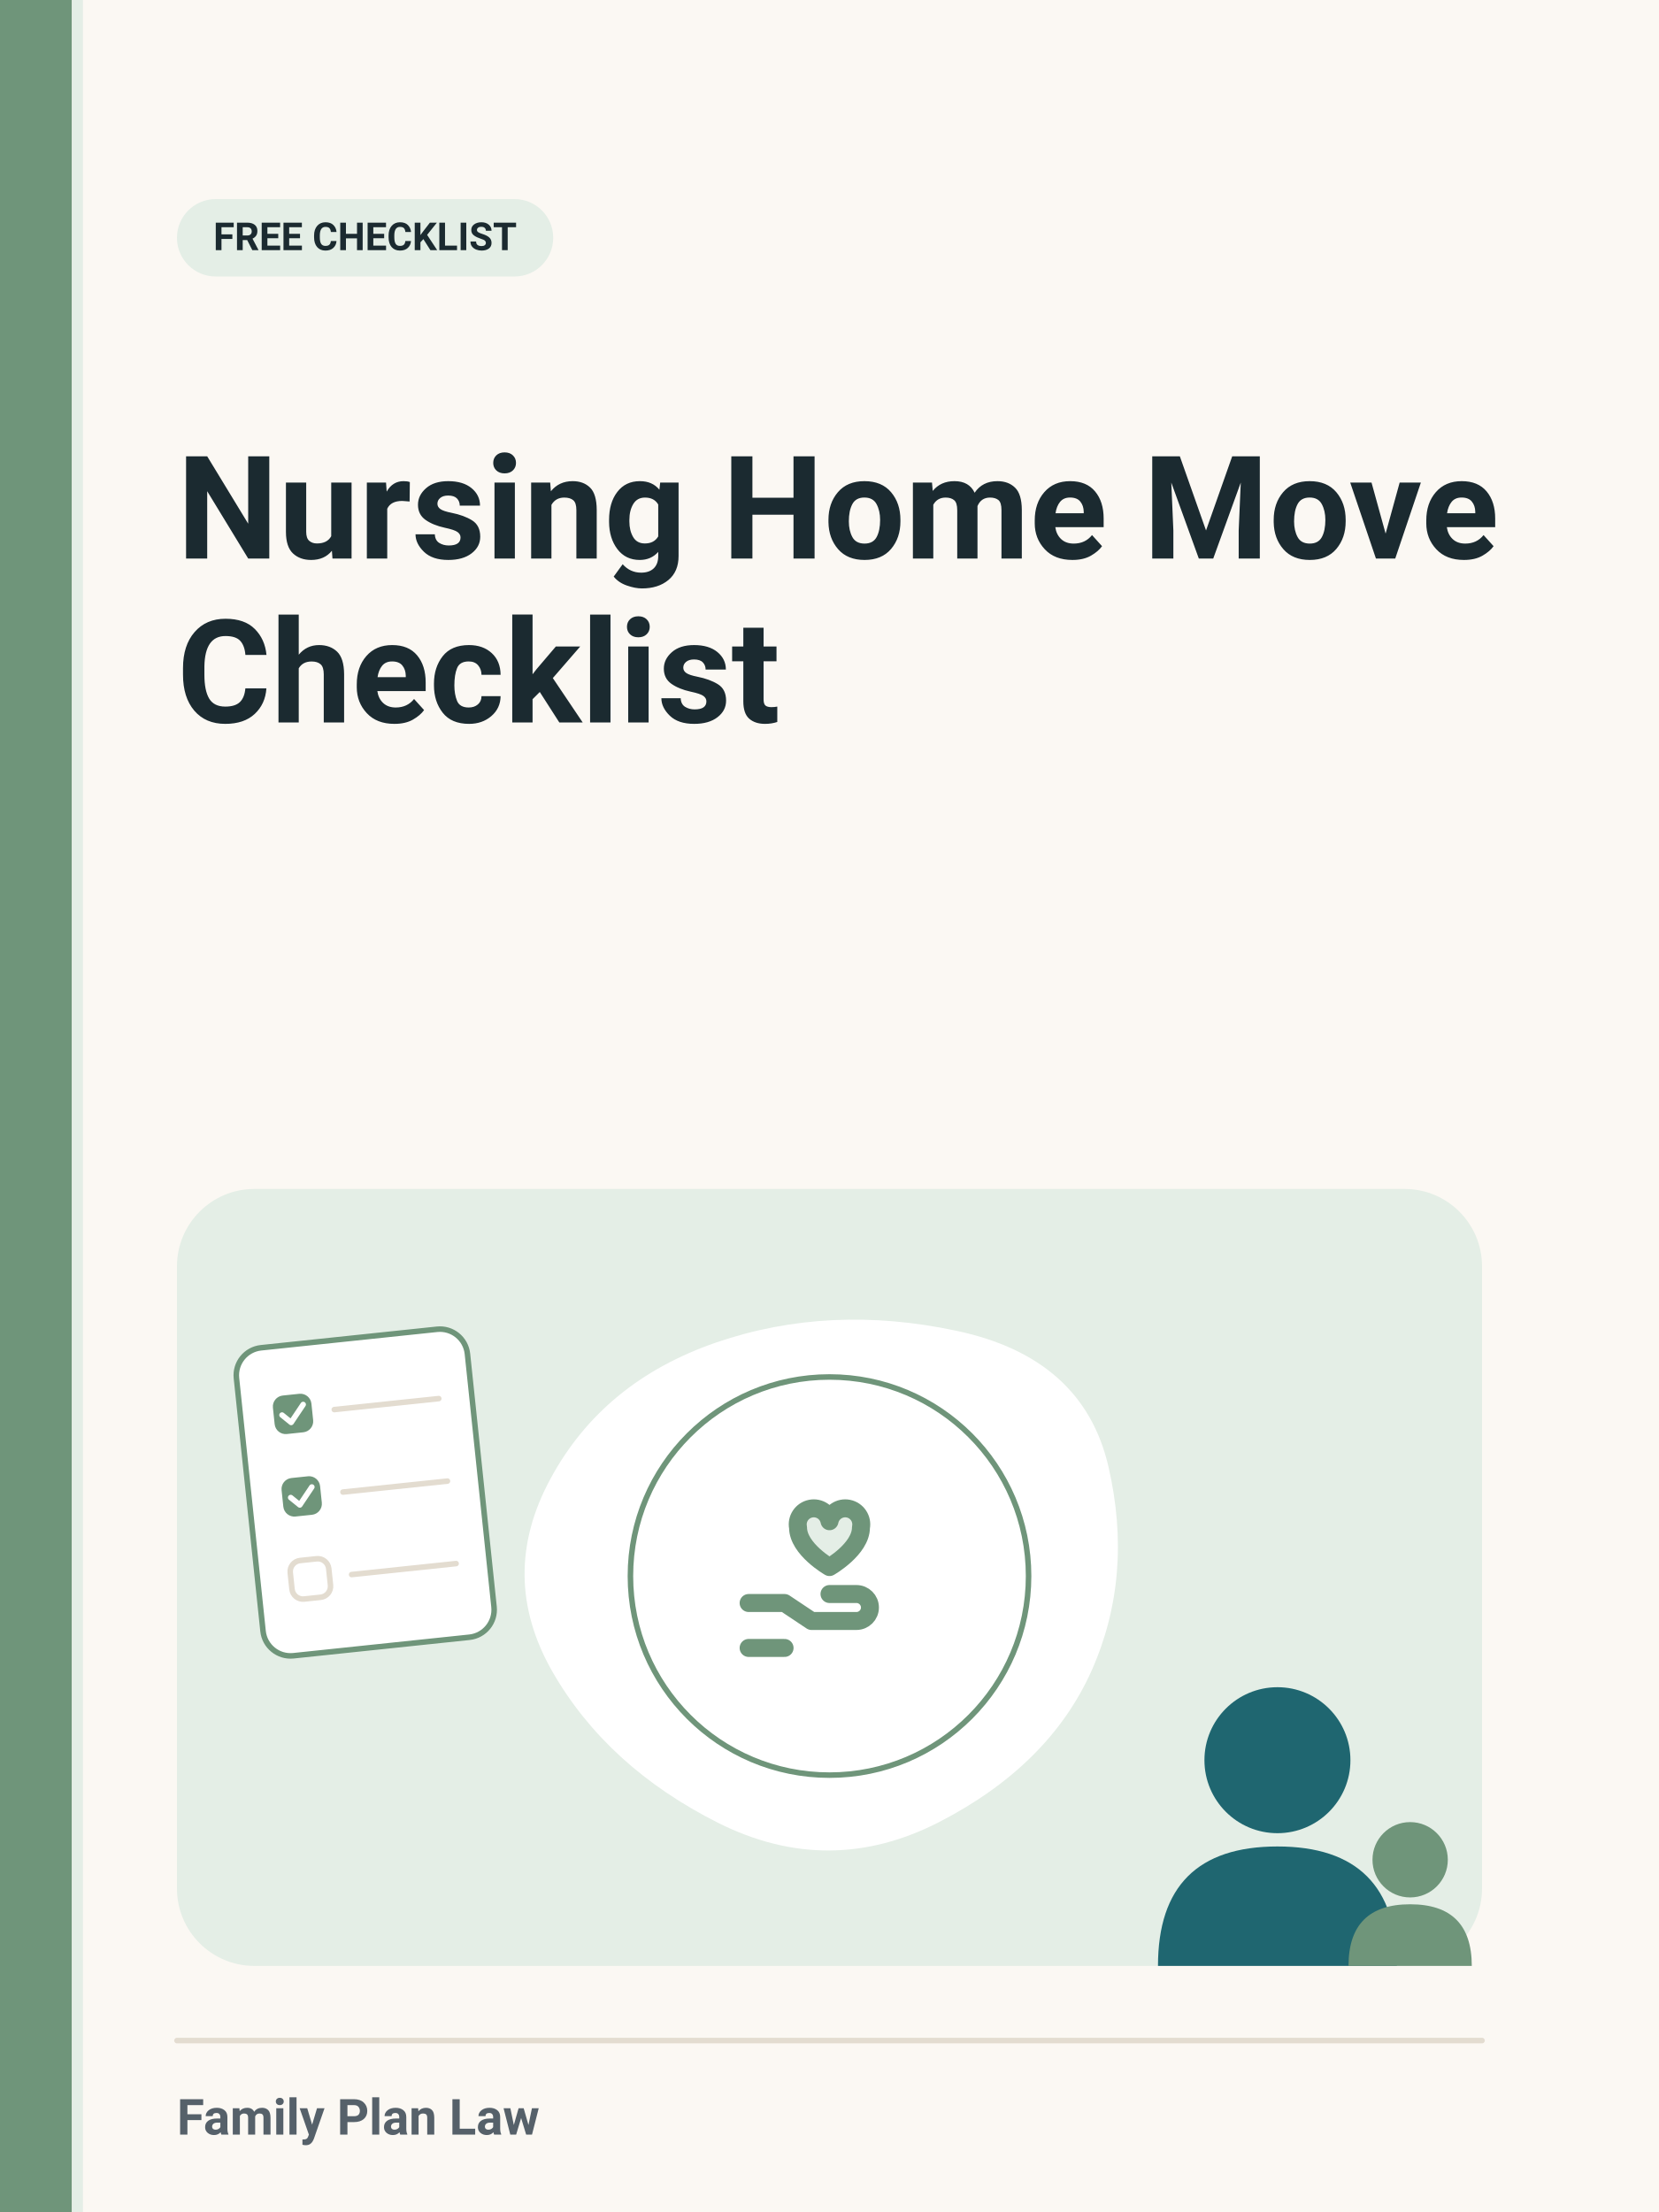
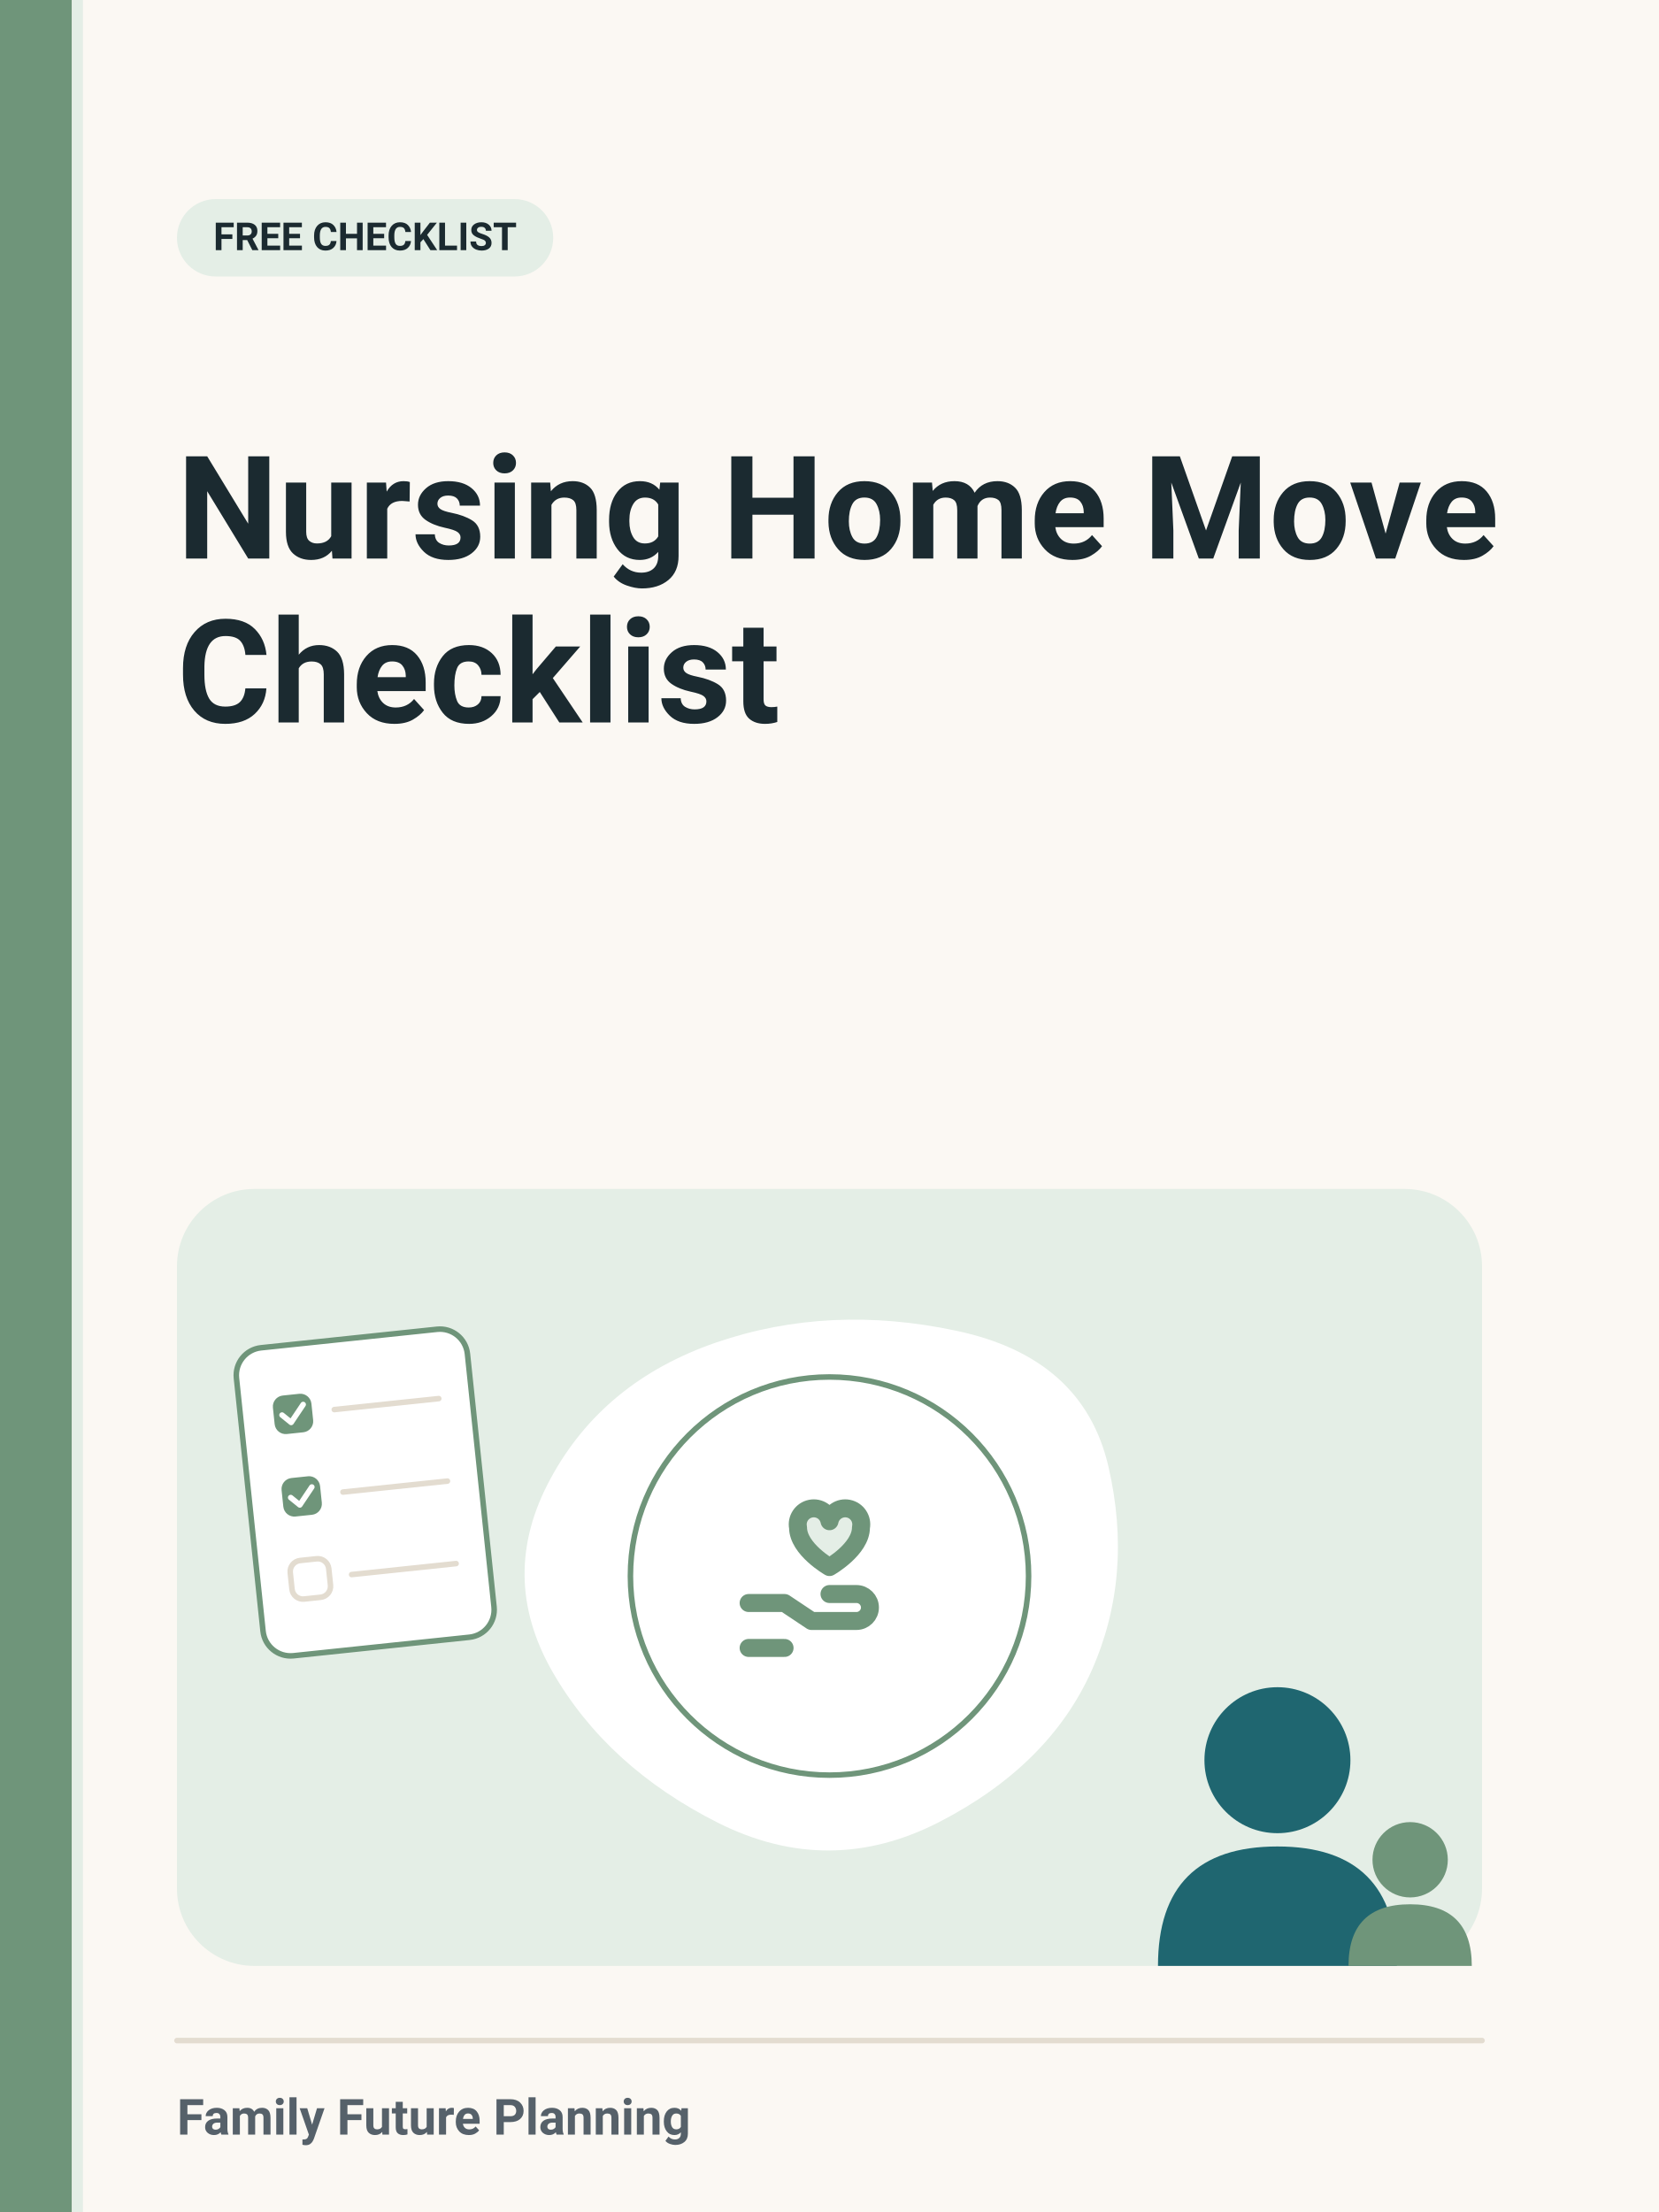
<svg xmlns="http://www.w3.org/2000/svg" viewBox="0 0 600 800" role="img" aria-labelledby="_R_0_-t _R_0_-d" width="600" height="800">
  <rect width="600" height="800" style="fill:#fbf8f3" />
  <rect width="26" height="800" style="fill:#6f957a" />
  <rect x="26" width="4" height="800" style="fill:#e4eee6" />
  <g>
    <rect x="64" y="72" width="136.08" height="28" rx="14" style="fill:#e4eee6" />
    <text x="132.04" y="90.48" font-size="14" font-weight="600" text-anchor="middle" style="fill:#1b2a30;font-family:system-ui, -apple-system, &quot;Segoe UI&quot;, Roboto, sans-serif">FREE CHECKLIST</text>
  </g>
  <text x="64" y="202" font-size="52" font-weight="700" text-anchor="start" style="fill:#1b2a30;font-family:system-ui, -apple-system, &quot;Segoe UI&quot;, Roboto, sans-serif">Nursing Home Move</text>
  <text x="64" y="261.28" font-size="52" font-weight="700" text-anchor="start" style="fill:#1b2a30;font-family:system-ui, -apple-system, &quot;Segoe UI&quot;, Roboto, sans-serif">Checklist</text>
  <rect x="64" y="430" width="472" height="281" rx="28" style="fill:#e4eee6" />
  <g>
    <path d="M 400.9 530.5 Q 410.0 570.0 394.8 604.2 Q 379.5 638.4 339.8 658.9 Q 300.0 679.4 259.8 659.3 Q 219.6 639.1 199.8 604.6 Q 180.0 570.0 199.1 534.8 Q 218.1 499.6 259.1 485.5 Q 300.0 471.5 345.9 481.3 Q 391.8 491.0 400.9 530.5 Z" style="fill:#ffffff" />
    <circle cx="300" cy="570" r="72" style="fill:#ffffff" />
    <circle cx="300" cy="570" r="72" style="fill:none;stroke:#6f957a" stroke-width="2" />
    <g transform="translate(261 531) scale(3.25)">
      <g style="stroke:#6f957a;color:#6f957a" fill="none" stroke-width="2" stroke-linecap="round" stroke-linejoin="round">
        <path d="M12 11s-3.5-2-3.5-4.4a1.75 1.75 0 0 1 3.5-.7 1.75 1.75 0 0 1 3.5.7C15.5 9 12 11 12 11z" fill="#e4eee6" />
        <path d="M3 15h4l3 2h5a1.5 1.5 0 0 0 0-3h-3M7 20H3" />
      </g>
    </g>
    <g>
      <g transform="rotate(-6 130 539)">
        <rect x="90" y="484" width="84" height="112" rx="10" style="fill:#ffffff;stroke:#6f957a" stroke-width="2" />
        <g>
          <rect x="102" y="502" width="14" height="14" rx="4" style="fill:#6f957a" stroke-width="2" />
          <path d="M105 509 l3 3 5-6" style="fill:none;stroke:#ffffff" stroke-linecap="round" stroke-linejoin="round" stroke-width="2" />
          <line x1="124" x2="162" y1="509" y2="509" style="stroke:#e3dcd0" stroke-linecap="round" stroke-linejoin="round" stroke-width="2" />
        </g>
        <g>
          <rect x="102" y="532" width="14" height="14" rx="4" style="fill:#6f957a" stroke-width="2" />
          <path d="M105 539 l3 3 5-6" style="fill:none;stroke:#ffffff" stroke-linecap="round" stroke-linejoin="round" stroke-width="2" />
          <line x1="124" x2="162" y1="539" y2="539" style="stroke:#e3dcd0" stroke-linecap="round" stroke-linejoin="round" stroke-width="2" />
        </g>
        <g>
          <rect x="102" y="562" width="14" height="14" rx="4" style="fill:none;stroke:#e3dcd0" stroke-width="2" />
          <line x1="124" x2="162" y1="569" y2="569" style="stroke:#e3dcd0" stroke-linecap="round" stroke-linejoin="round" stroke-width="2" />
        </g>
      </g>
      <g transform="translate(462 711)">
        <circle cx="0" cy="-74.4" r="26.4" style="fill:#1f6670" />
        <path d="M -43.2 0 Q -43.2 -43.2 0 -43.2 Q 43.2 -43.2 43.2 0 Z" style="fill:#1f6670" />
      </g>
      <g transform="translate(510 711)">
        <circle cx="0" cy="-38.39" r="13.622" style="fill:#6f957a" />
        <path d="M -22.291 0 Q -22.291 -22.291 0 -22.291 Q 22.291 -22.291 22.291 0 Z" style="fill:#6f957a" />
      </g>
    </g>
  </g>
  <line x1="64" x2="536" y1="738" y2="738" style="stroke:#e3dcd0" stroke-width="2" stroke-linecap="round" stroke-linejoin="round" />
-   <text x="64" y="772" font-size="18" font-weight="700" text-anchor="start" style="fill:#56616a;font-family:system-ui, -apple-system, &quot;Segoe UI&quot;, Roboto, sans-serif">Family Plan Law</text>
+   <text x="64" y="772" font-size="18" font-weight="700" text-anchor="start" style="fill:#56616a;font-family:system-ui, -apple-system, &quot;Segoe UI&quot;, Roboto, sans-serif">Family Future Planning</text>
</svg>
